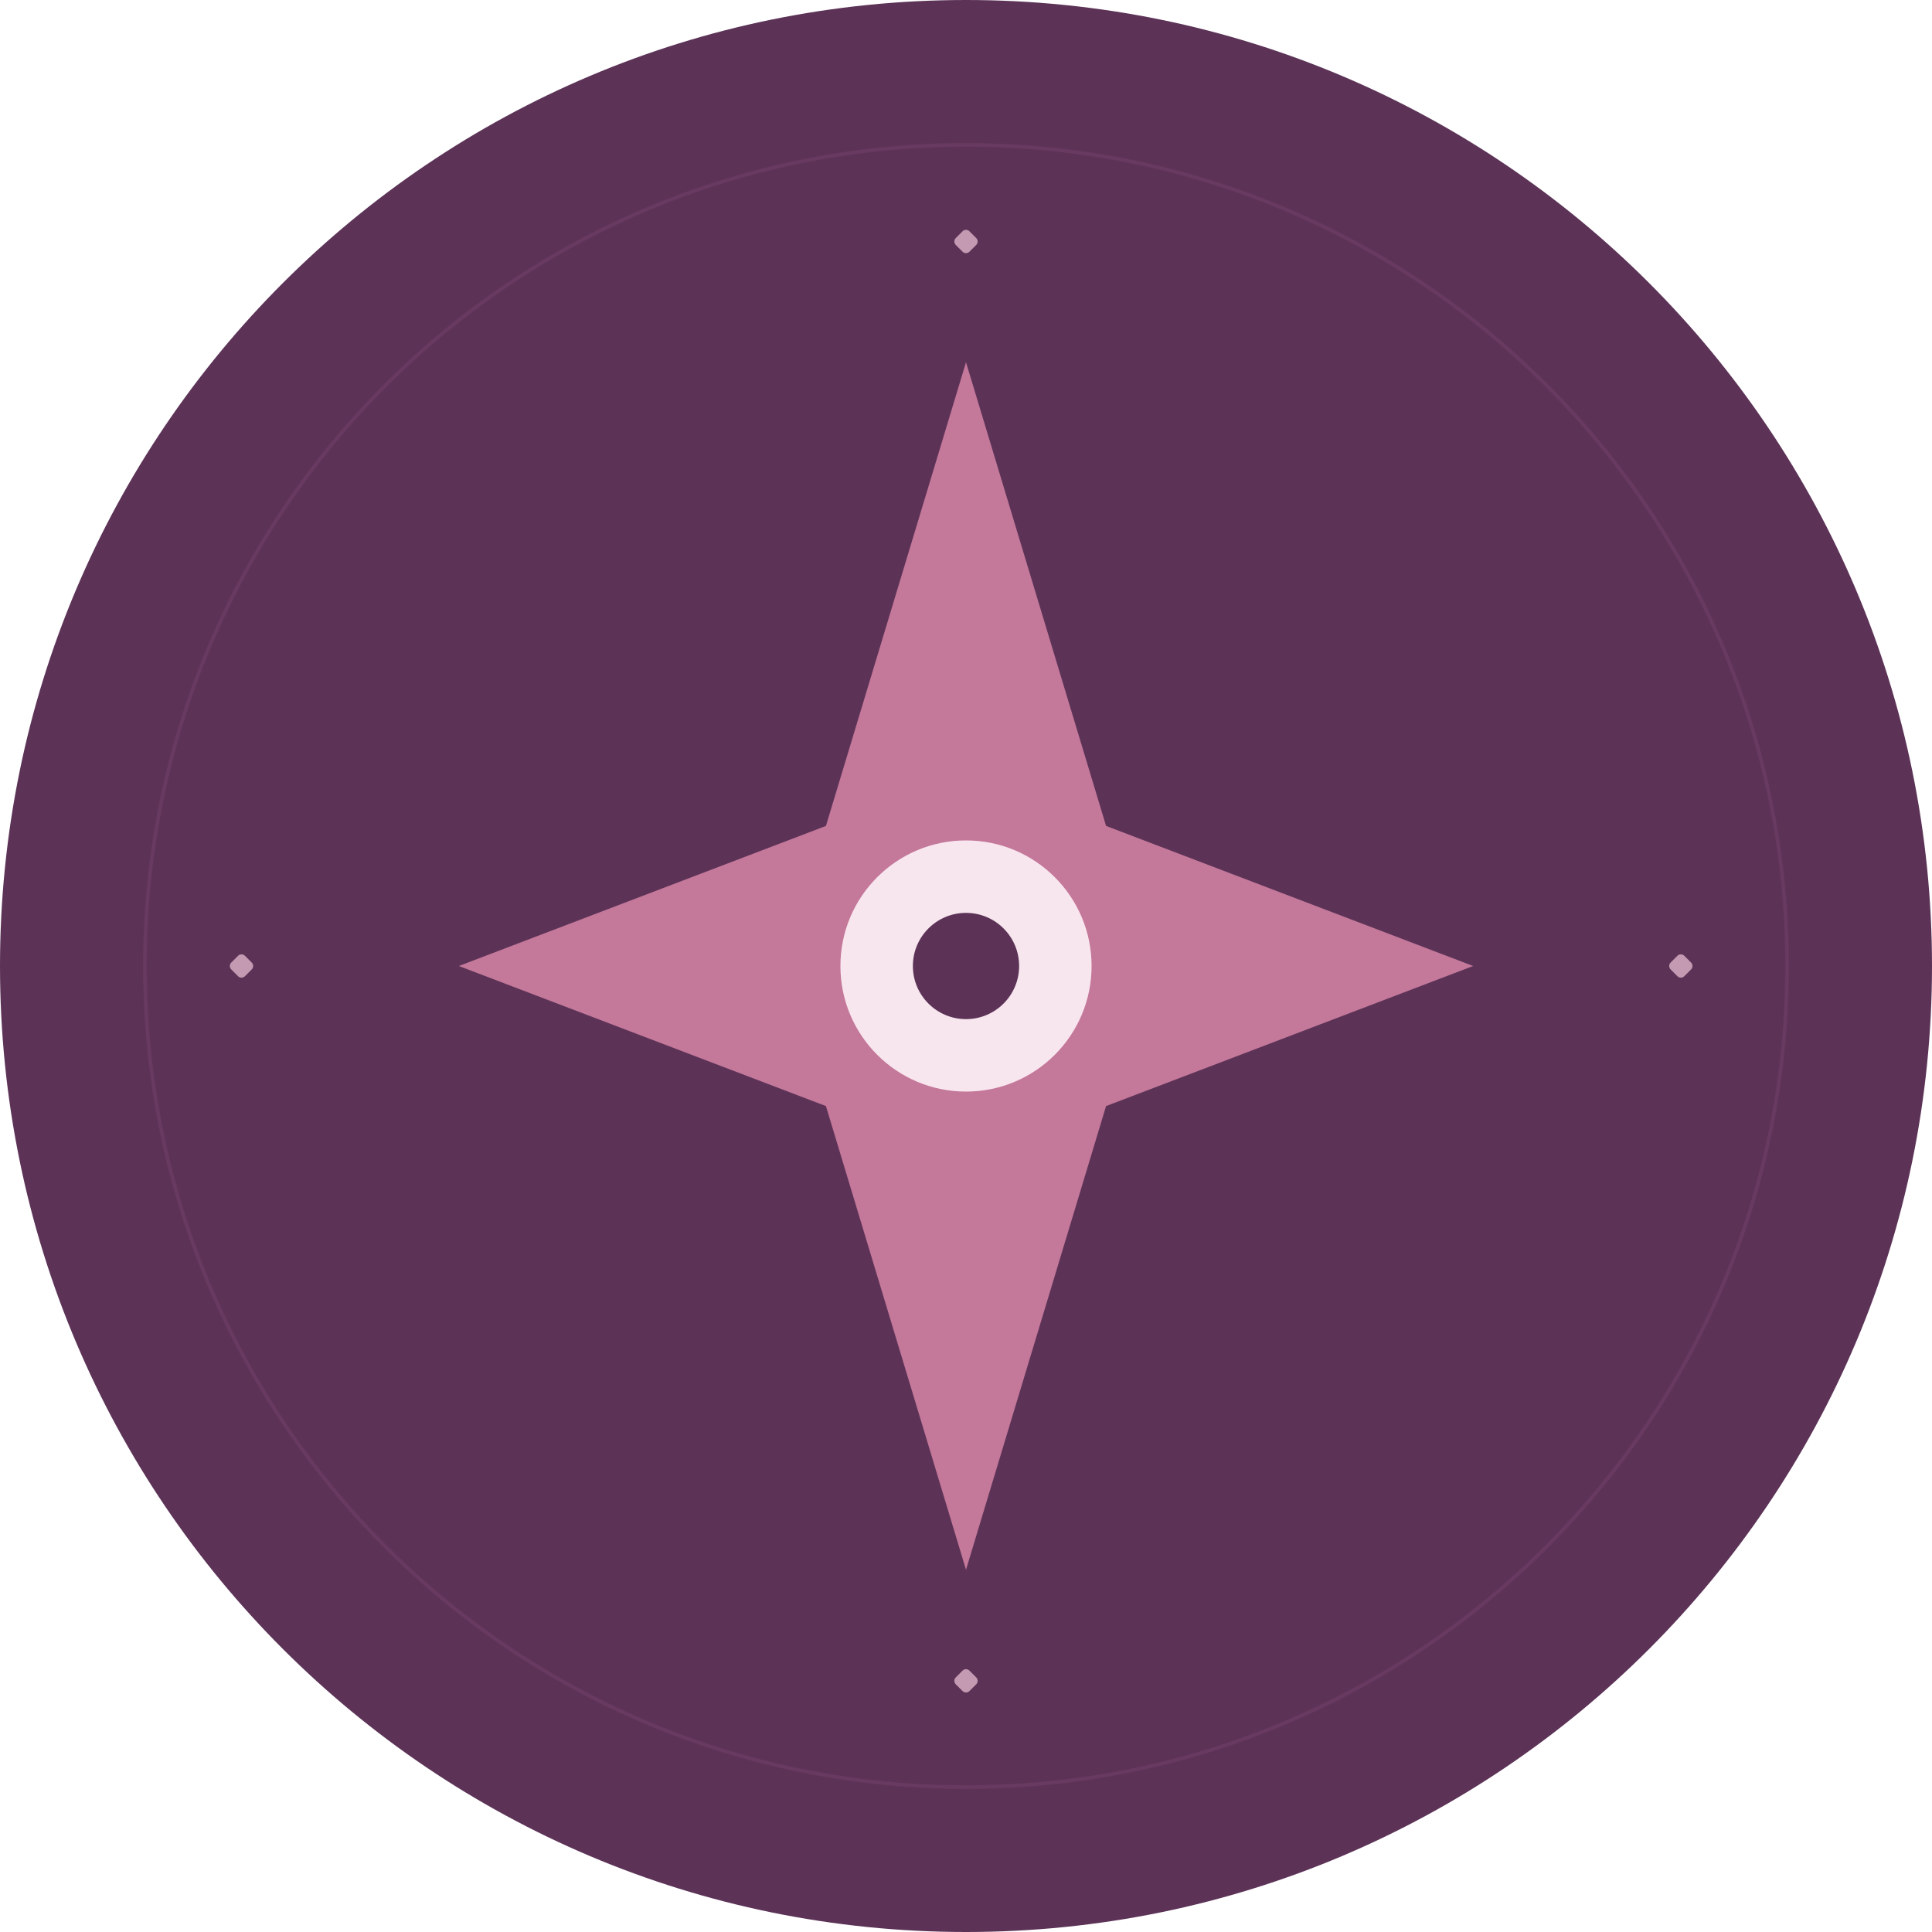
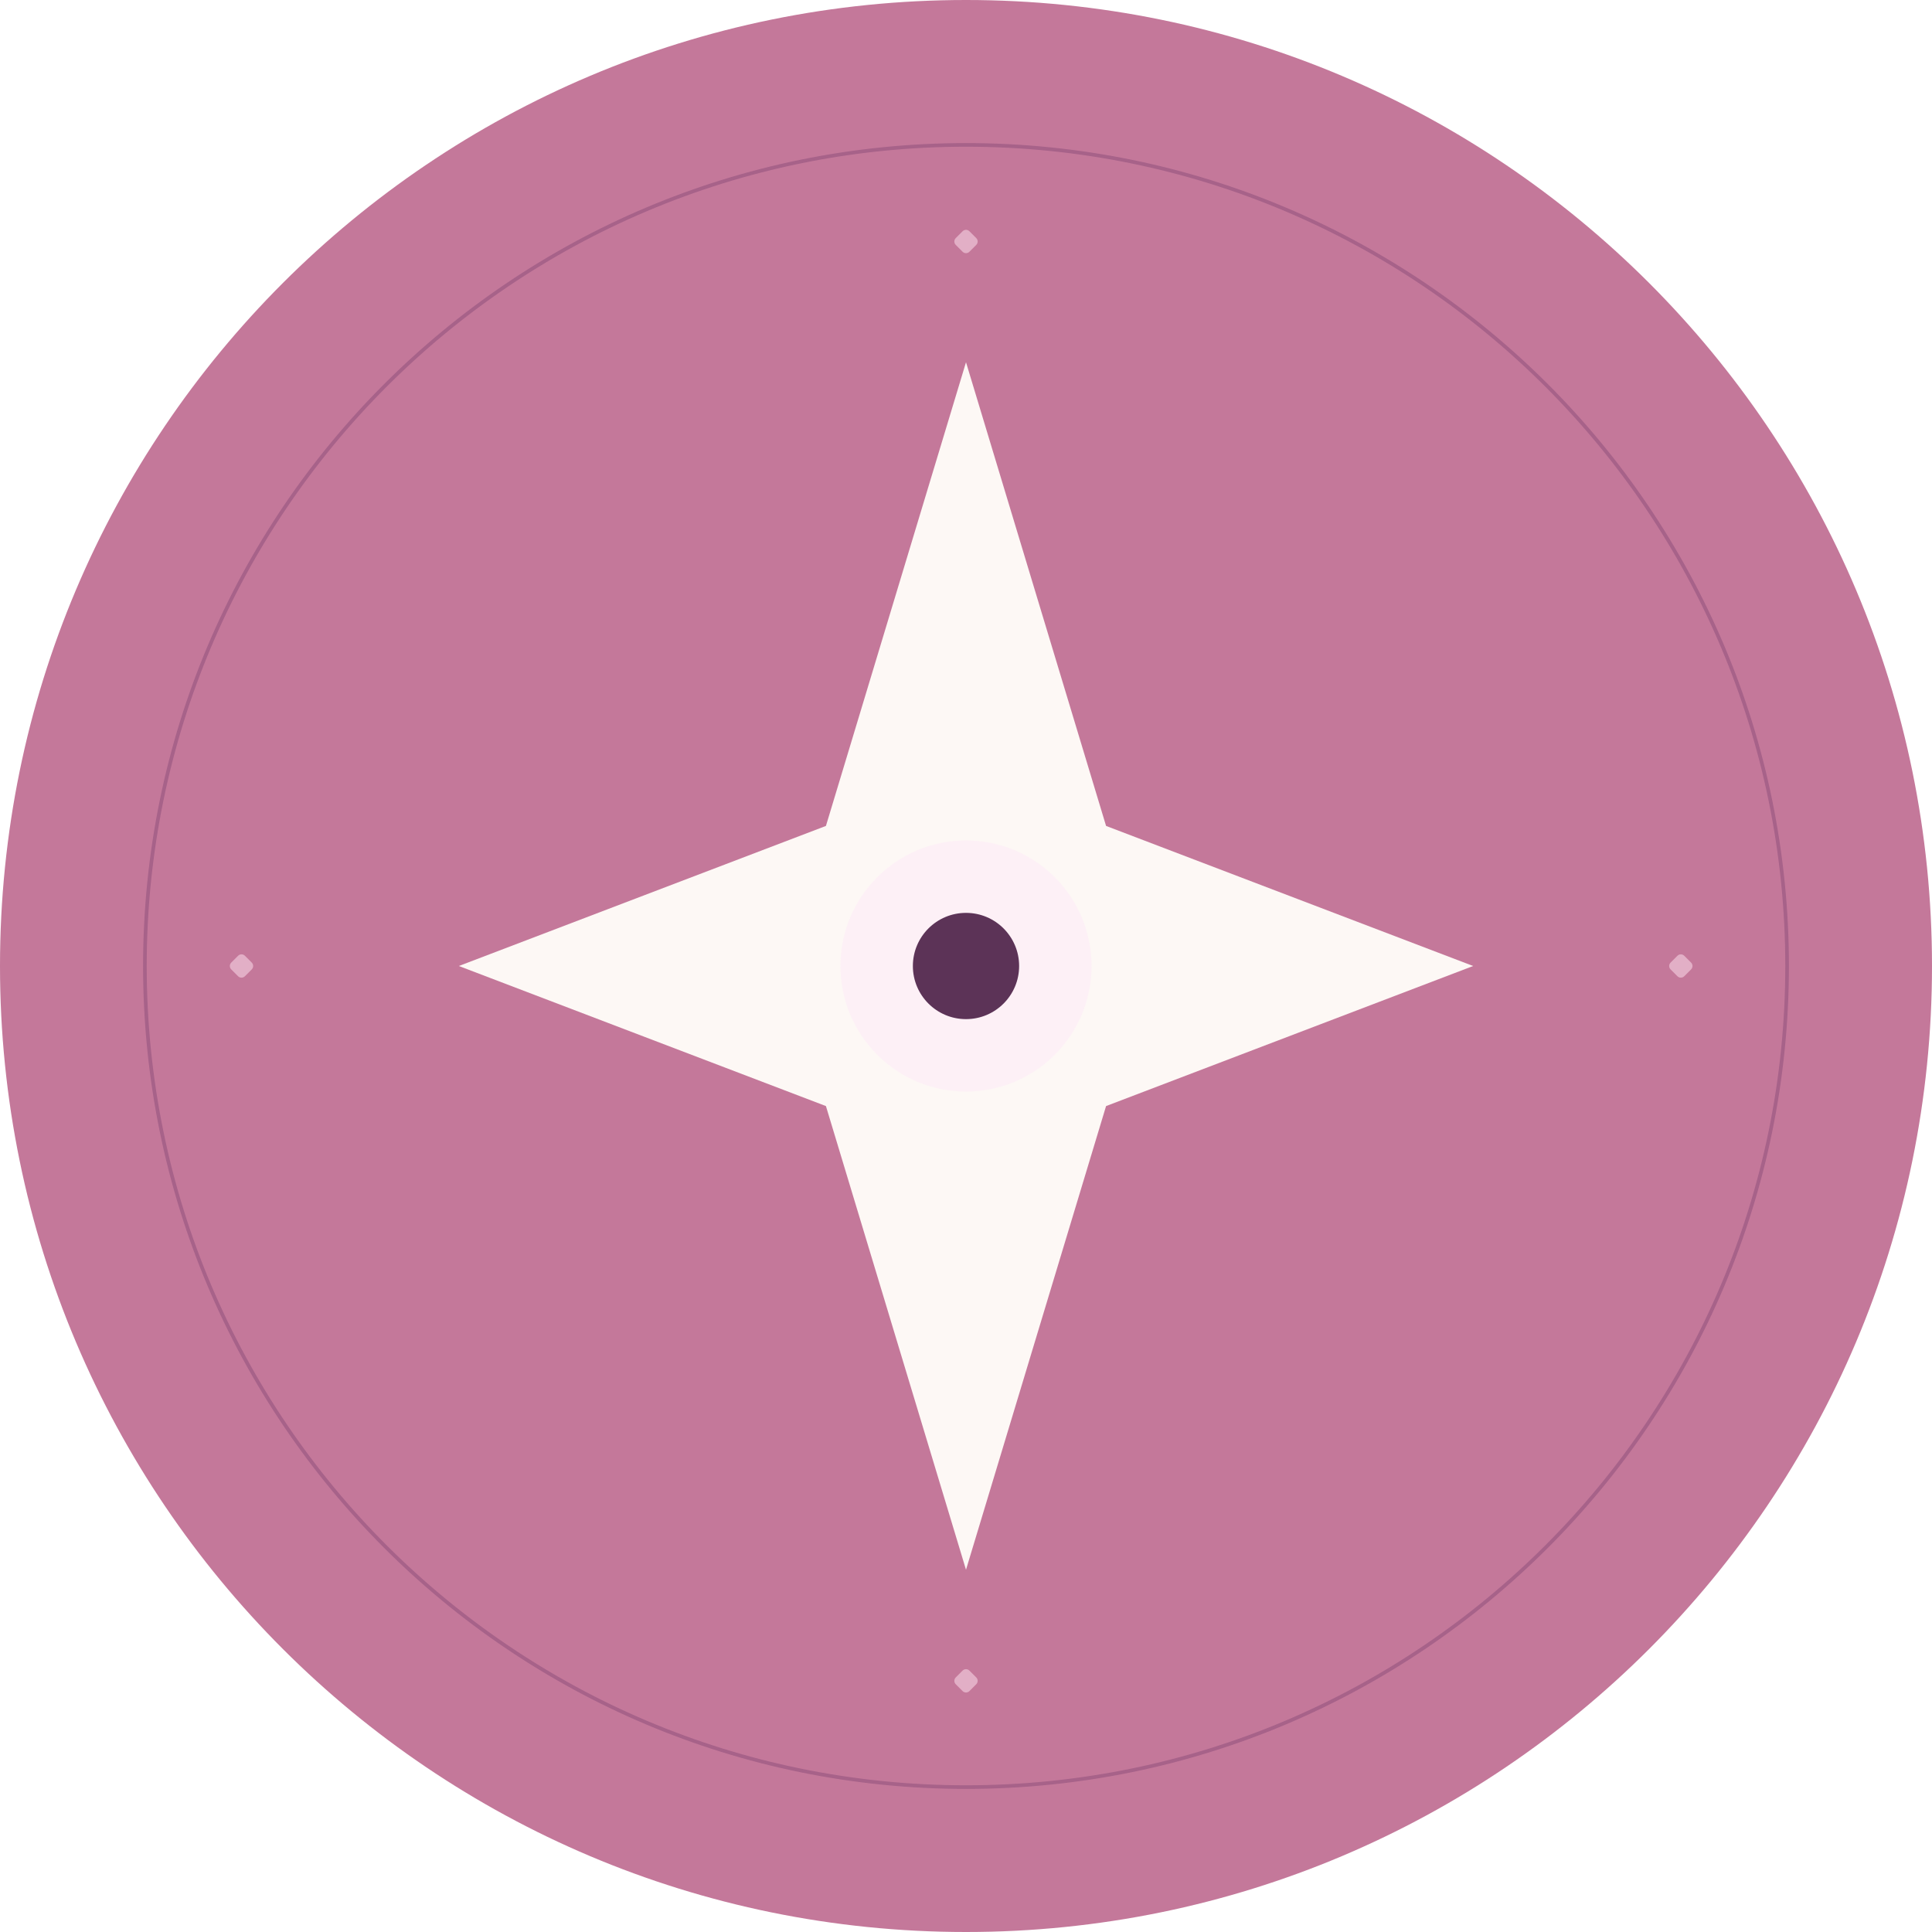
<svg xmlns="http://www.w3.org/2000/svg" viewBox="0 0 800 800" role="img" aria-label="Olga's GuideHub icon">
-   <circle cx="400" cy="400" r="400" fill="#5C3357" />
+   <circle cx="400" cy="400" r="400" fill="#C4789A" />
  <circle cx="400" cy="400" r="340" fill="none" stroke="#7A4070" stroke-width="1.5" opacity="0.4" />
-   <path d="M400,150 L458,342 L610,400 L458,458 L400,650 L342,458 L190,400 L342,342 Z" fill="#C4789A" />
+   <path d="M400,150 L458,342 L610,400 L458,458 L400,650 L342,458 L190,400 L342,342 Z" fill="#FDF8F5" />
  <circle cx="400" cy="400" r="52" fill="#FDF0F6" opacity="0.92" />
  <circle cx="400" cy="400" r="22" fill="#5C3357" />
  <rect x="396" y="96" width="8" height="8" rx="2" fill="#F0C6D8" opacity="0.7" transform="rotate(45 400 100)" />
  <rect x="396" y="692" width="8" height="8" rx="2" fill="#F0C6D8" opacity="0.7" transform="rotate(45 400 696)" />
  <rect x="96" y="396" width="8" height="8" rx="2" fill="#F0C6D8" opacity="0.7" transform="rotate(45 100 400)" />
  <rect x="692" y="396" width="8" height="8" rx="2" fill="#F0C6D8" opacity="0.7" transform="rotate(45 696 400)" />
</svg>
